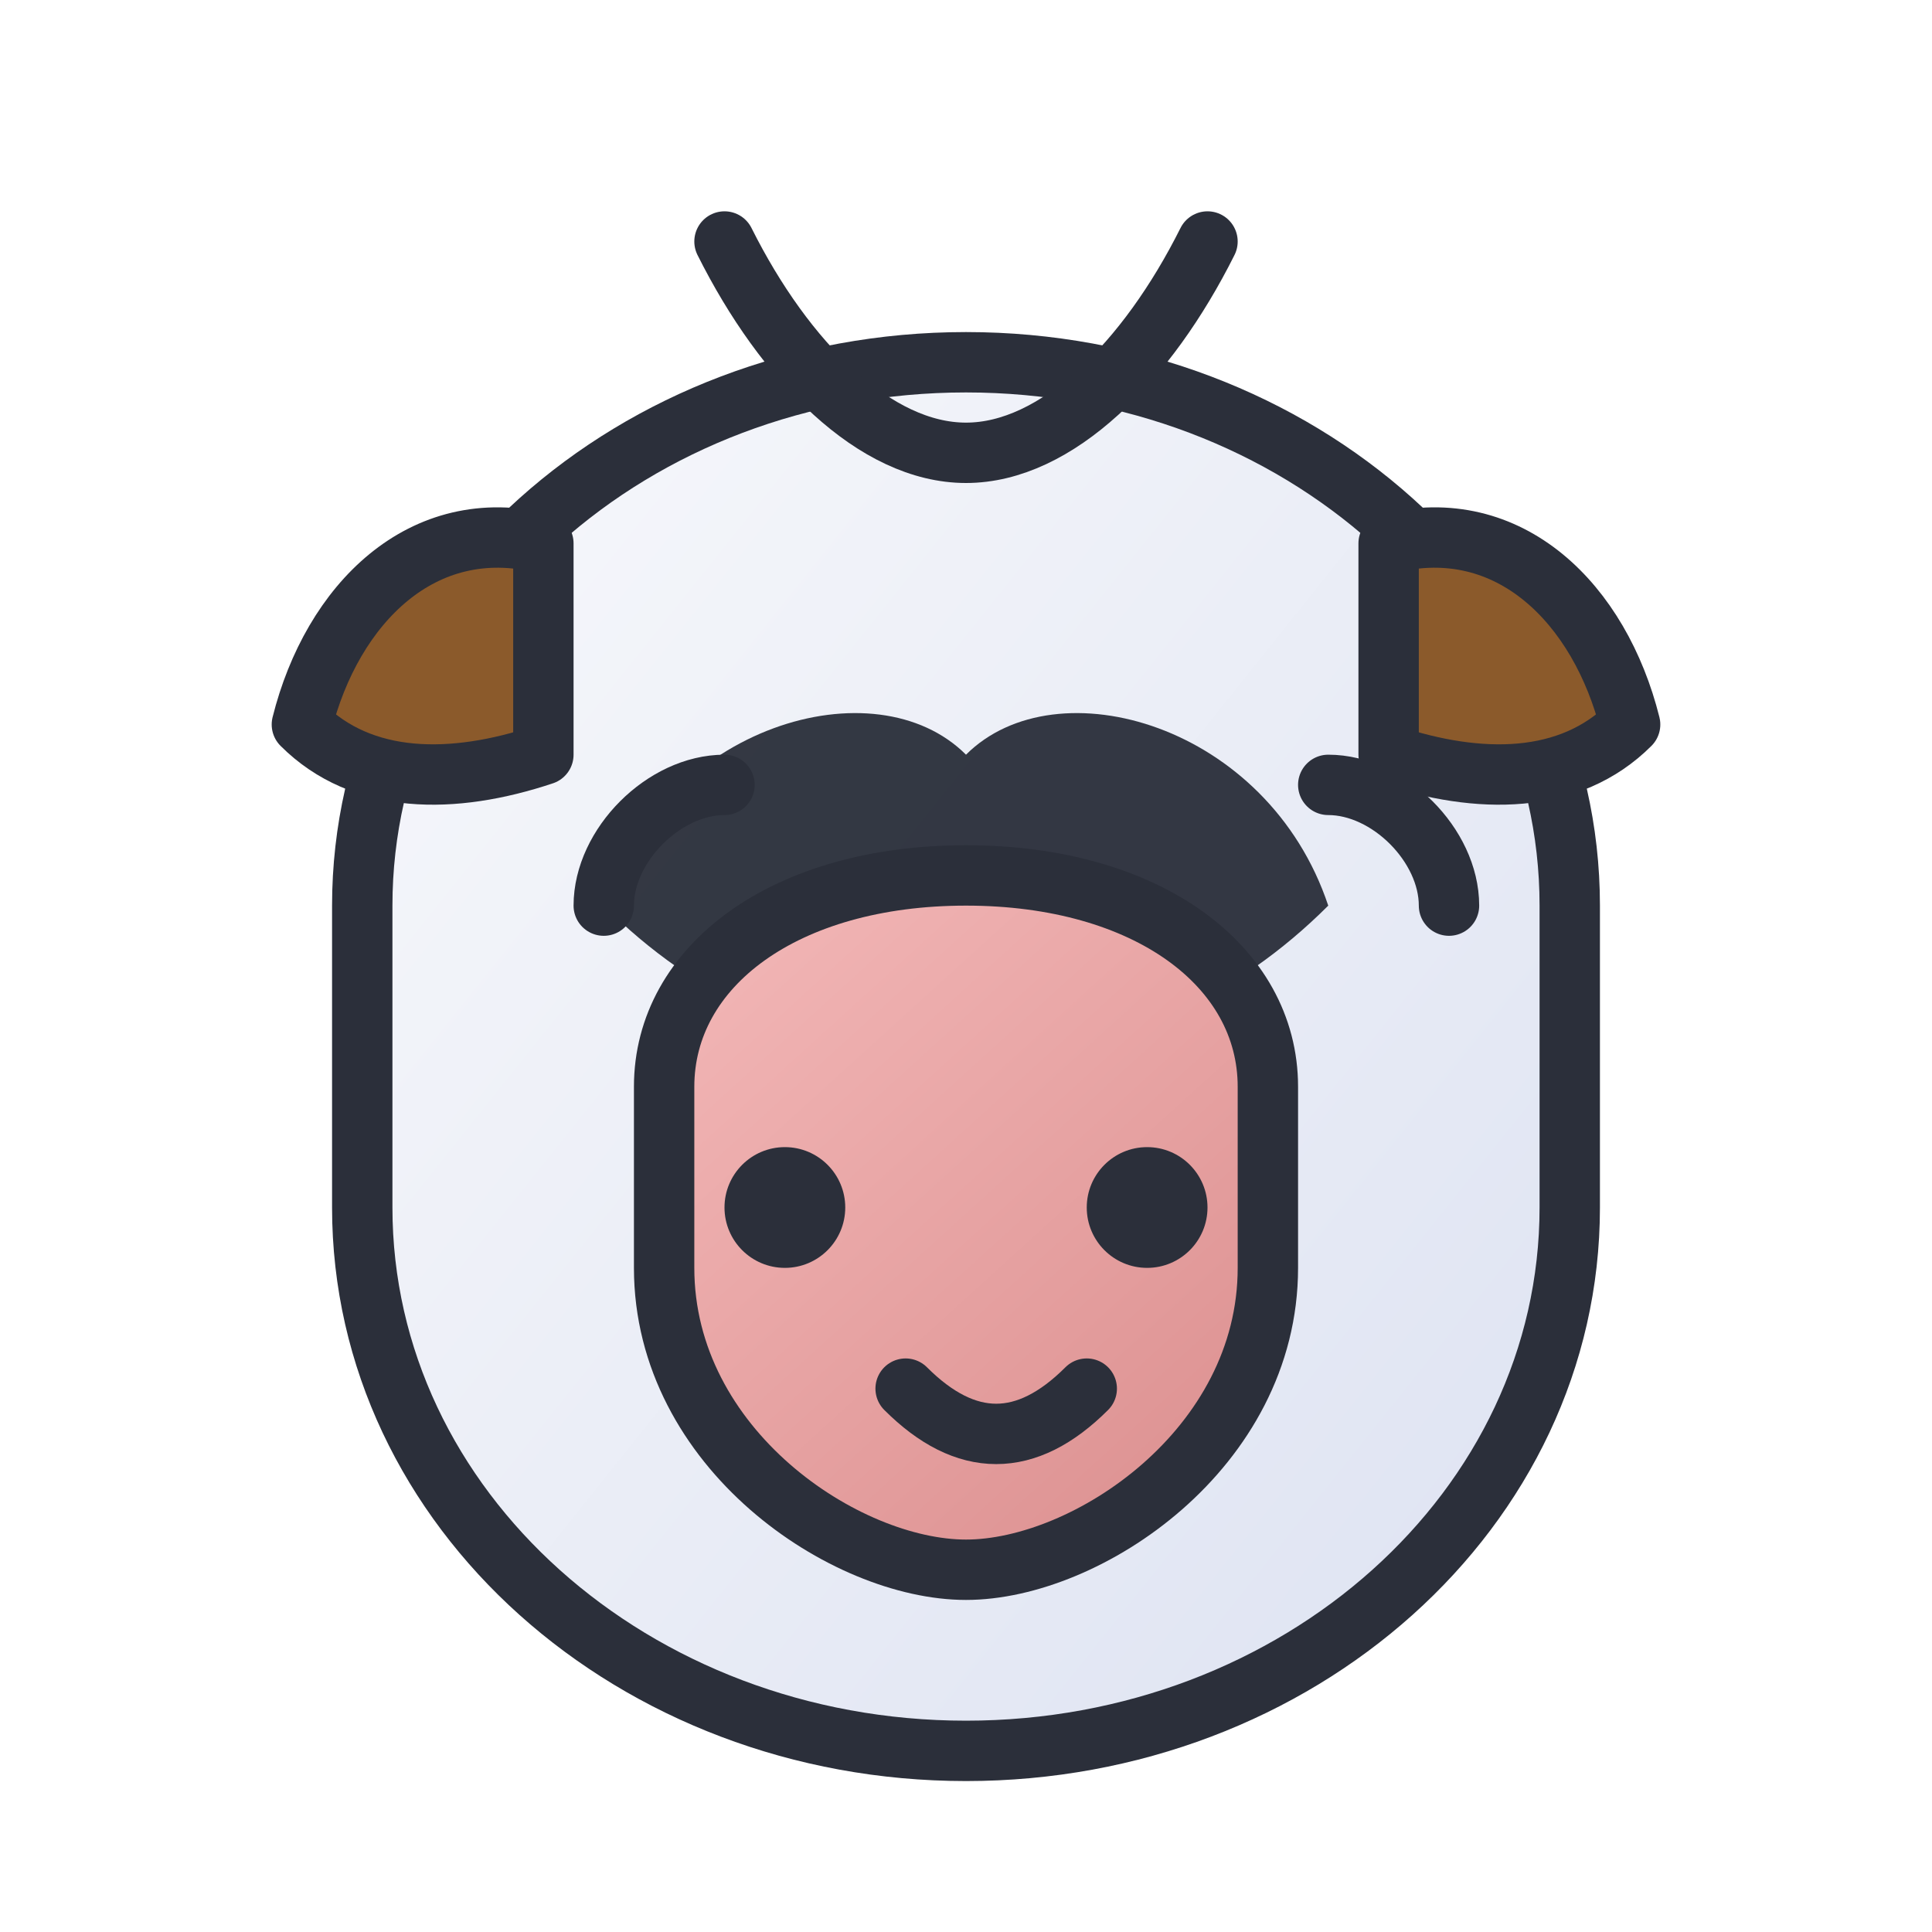
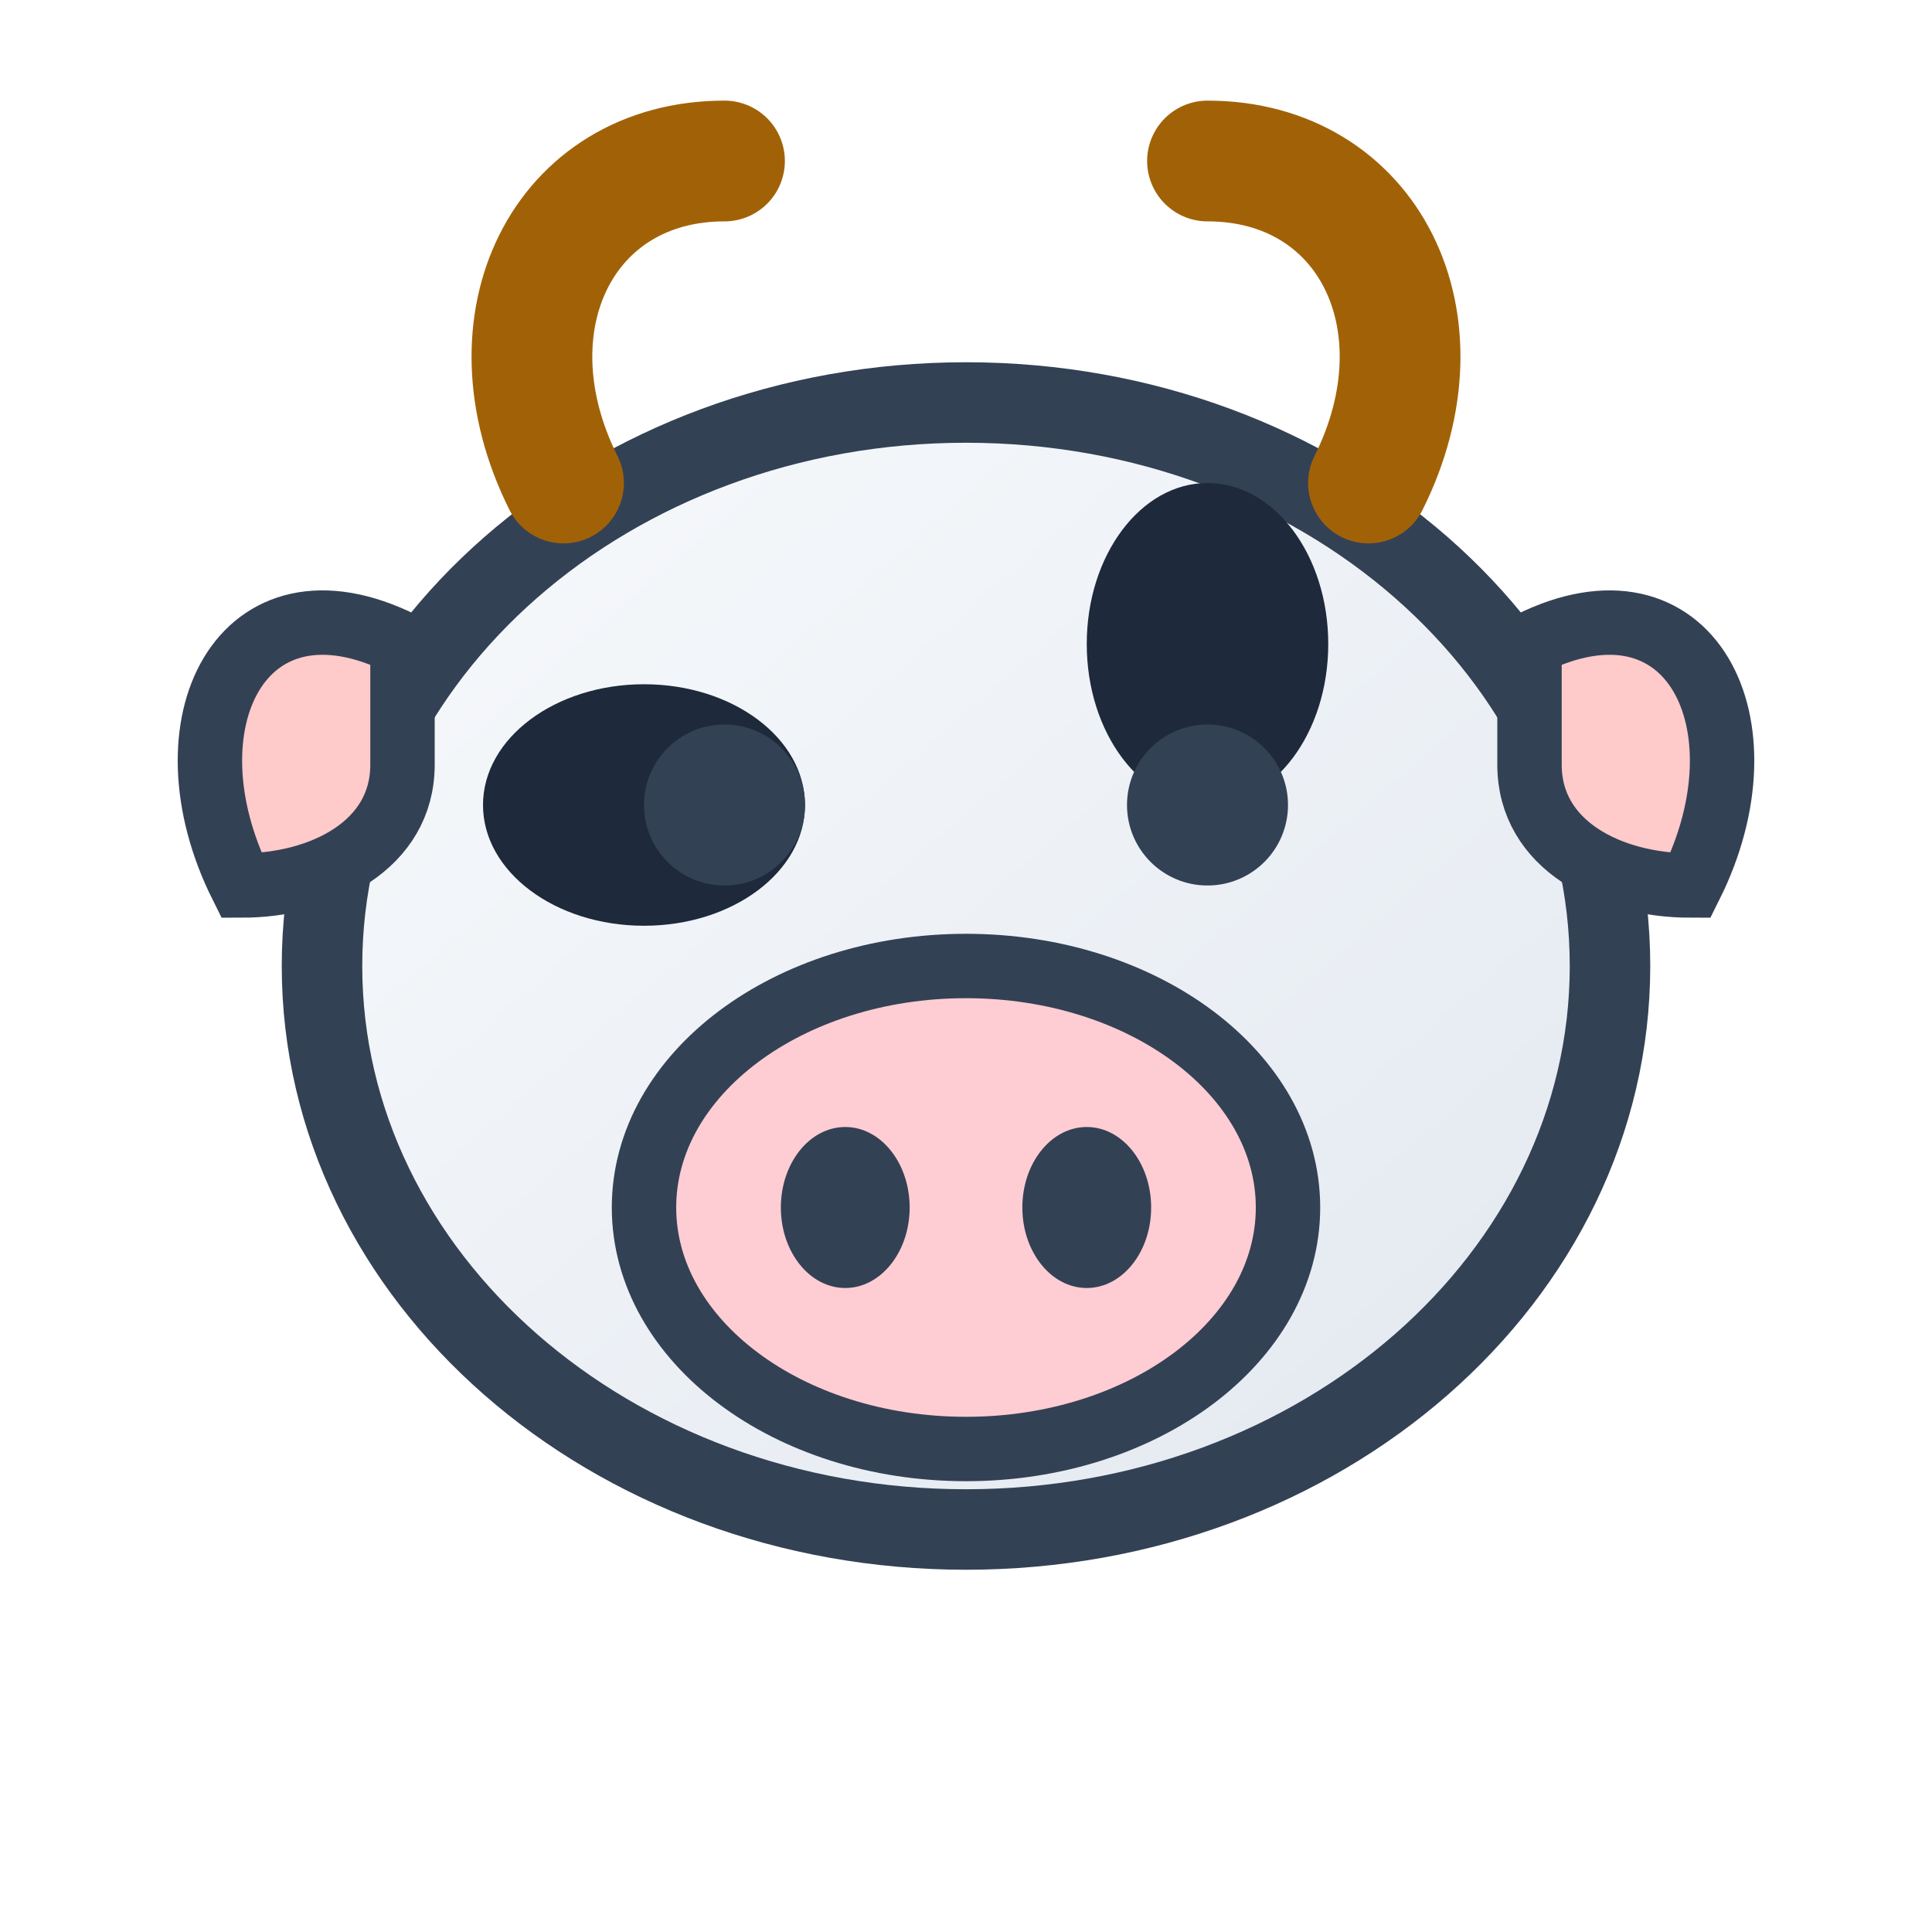
- <svg xmlns="http://www.w3.org/2000/svg" viewBox="0 0 64 64" width="64" height="64" role="img" aria-label="krowa">
+ <svg xmlns="http://www.w3.org/2000/svg" viewBox="0 0 24 24">
  <defs>
-     <linearGradient id="cow-body" x1="12" y1="18" x2="52" y2="50" gradientUnits="userSpaceOnUse">
-       <stop offset="0" stop-color="#f6f7fb" />
-       <stop offset="1" stop-color="#dfe4f2" />
-     </linearGradient>
-     <linearGradient id="cow-muzzle" x1="22" y1="32" x2="42" y2="54" gradientUnits="userSpaceOnUse">
-       <stop offset="0" stop-color="#f2b6b6" />
-       <stop offset="1" stop-color="#d98b8b" />
+     <linearGradient id="cow-body" x1="0" y1="0" x2="1" y2="1">
+       <stop offset="0" stop-color="#f8fafc" />
+       <stop offset="1" stop-color="#e2e8f0" />
    </linearGradient>
  </defs>
-   <path d="M12 30c0-10 9-18 20-18s20 8 20 18v10c0 10-9 18-20 18S12 50 12 40V30z" fill="url(#cow-body)" stroke="#2b2f3a" stroke-width="2" />
-   <path d="M18 18c-4-1-7 2-8 6 2 2 5 2 8 1z" fill="#8b5a2b" stroke="#2b2f3a" stroke-width="2" stroke-linejoin="round" />
-   <path d="M46 18c4-1 7 2 8 6-2 2-5 2-8 1z" fill="#8b5a2b" stroke="#2b2f3a" stroke-width="2" stroke-linejoin="round" />
-   <path d="M24 8c2 4 5 7 8 7s6-3 8-7" fill="none" stroke="#2b2f3a" stroke-width="2" stroke-linecap="round" />
-   <path d="M20 30c2-6 9-8 12-5 3-3 10-1 12 5-3 3-7 5-12 5s-9-2-12-5z" fill="#1f2430" opacity="0.9" />
-   <path d="M22 36c0-4 4-7 10-7s10 3 10 7v6c0 6-6 10-10 10s-10-4-10-10v-6z" fill="url(#cow-muzzle)" stroke="#2b2f3a" stroke-width="2" />
-   <circle cx="26" cy="40" r="2" fill="#2b2f3a" />
-   <circle cx="38" cy="40" r="2" fill="#2b2f3a" />
-   <path d="M30 46c2 2 4 2 6 0" fill="none" stroke="#2b2f3a" stroke-width="2" stroke-linecap="round" />
-   <path d="M24 26c-2 0-4 2-4 4" fill="none" stroke="#2b2f3a" stroke-width="2" stroke-linecap="round" />
-   <path d="M44 26c2 0 4 2 4 4" fill="none" stroke="#2b2f3a" stroke-width="2" stroke-linecap="round" />
+   <ellipse cx="12" cy="12" rx="8" ry="7" fill="url(#cow-body)" stroke="#334155" stroke-width="1" />
+   <path d="M5 8c-2-1-3 1-2 3 1 0 2-.5 2-1.5V8Z" fill="#fecaca" stroke="#334155" stroke-width="0.8" />
+   <path d="M19 8c2-1 3 1 2 3-1 0-2-.5-2-1.5V8Z" fill="#fecaca" stroke="#334155" stroke-width="0.8" />
+   <path d="M7 6c-1-2 0-4 2-4" fill="none" stroke="#a16207" stroke-width="1.5" stroke-linecap="round" />
+   <path d="M17 6c1-2 0-4-2-4" fill="none" stroke="#a16207" stroke-width="1.5" stroke-linecap="round" />
+   <ellipse cx="8" cy="10" rx="2" ry="1.5" fill="#1e293b" />
+   <ellipse cx="15" cy="8" rx="1.5" ry="2" fill="#1e293b" />
+   <ellipse cx="12" cy="15" rx="4" ry="3" fill="#fecdd3" stroke="#334155" stroke-width="0.8" />
+   <ellipse cx="10.5" cy="15" rx="0.8" ry="1" fill="#334155" />
+   <ellipse cx="13.5" cy="15" rx="0.8" ry="1" fill="#334155" />
+   <circle cx="9" cy="10" r="1" fill="#334155" />
+   <circle cx="15" cy="10" r="1" fill="#334155" />
</svg>
